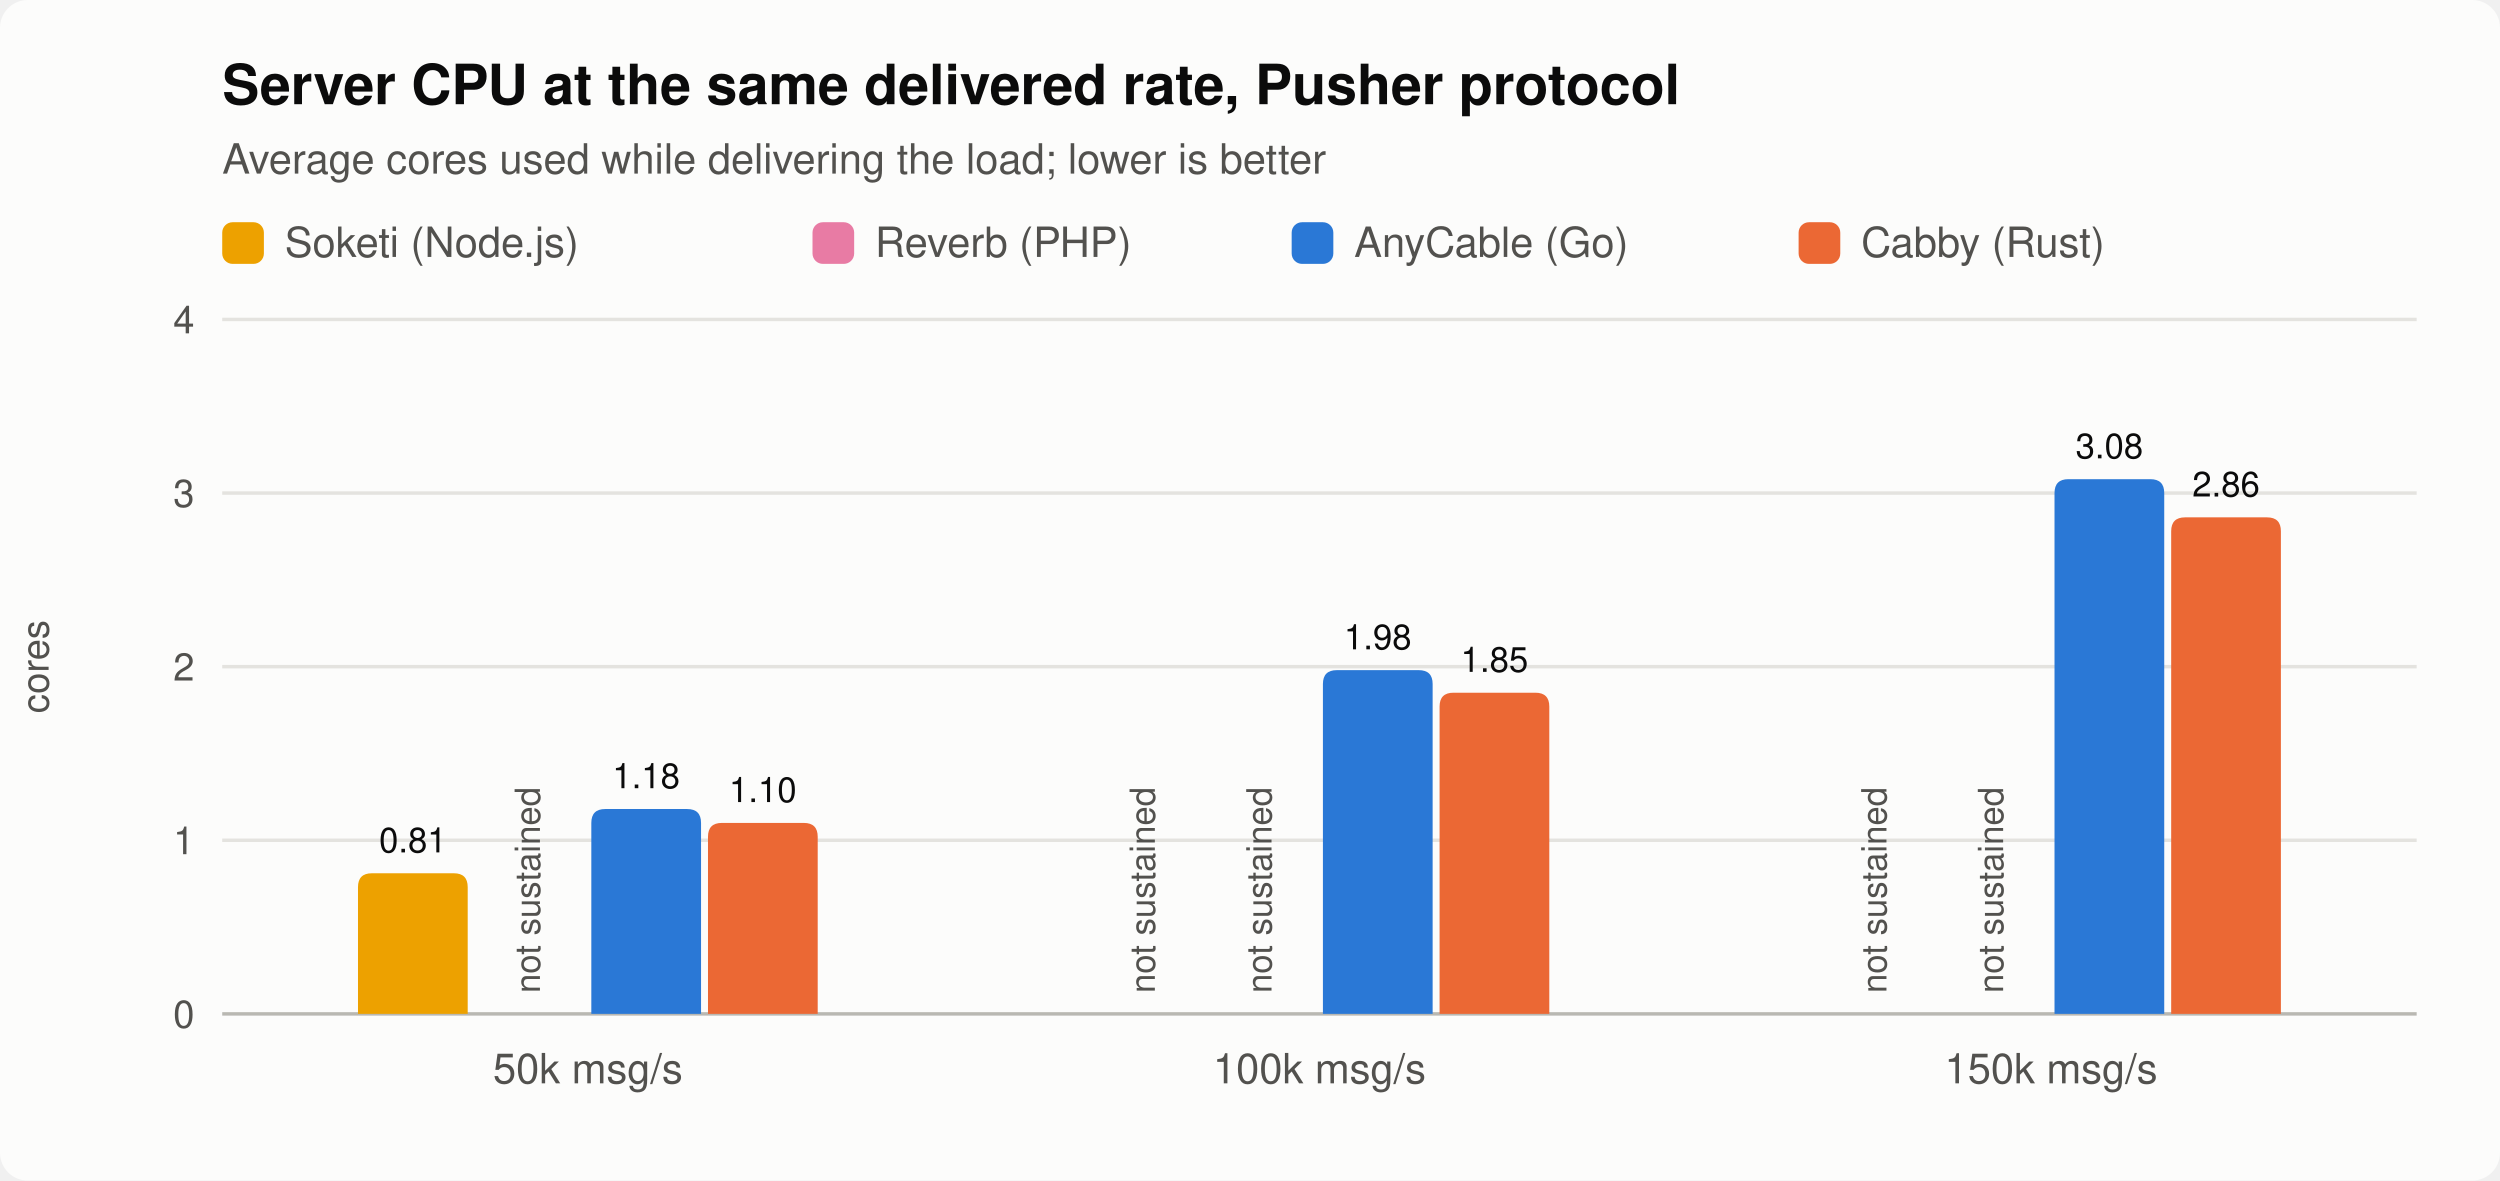
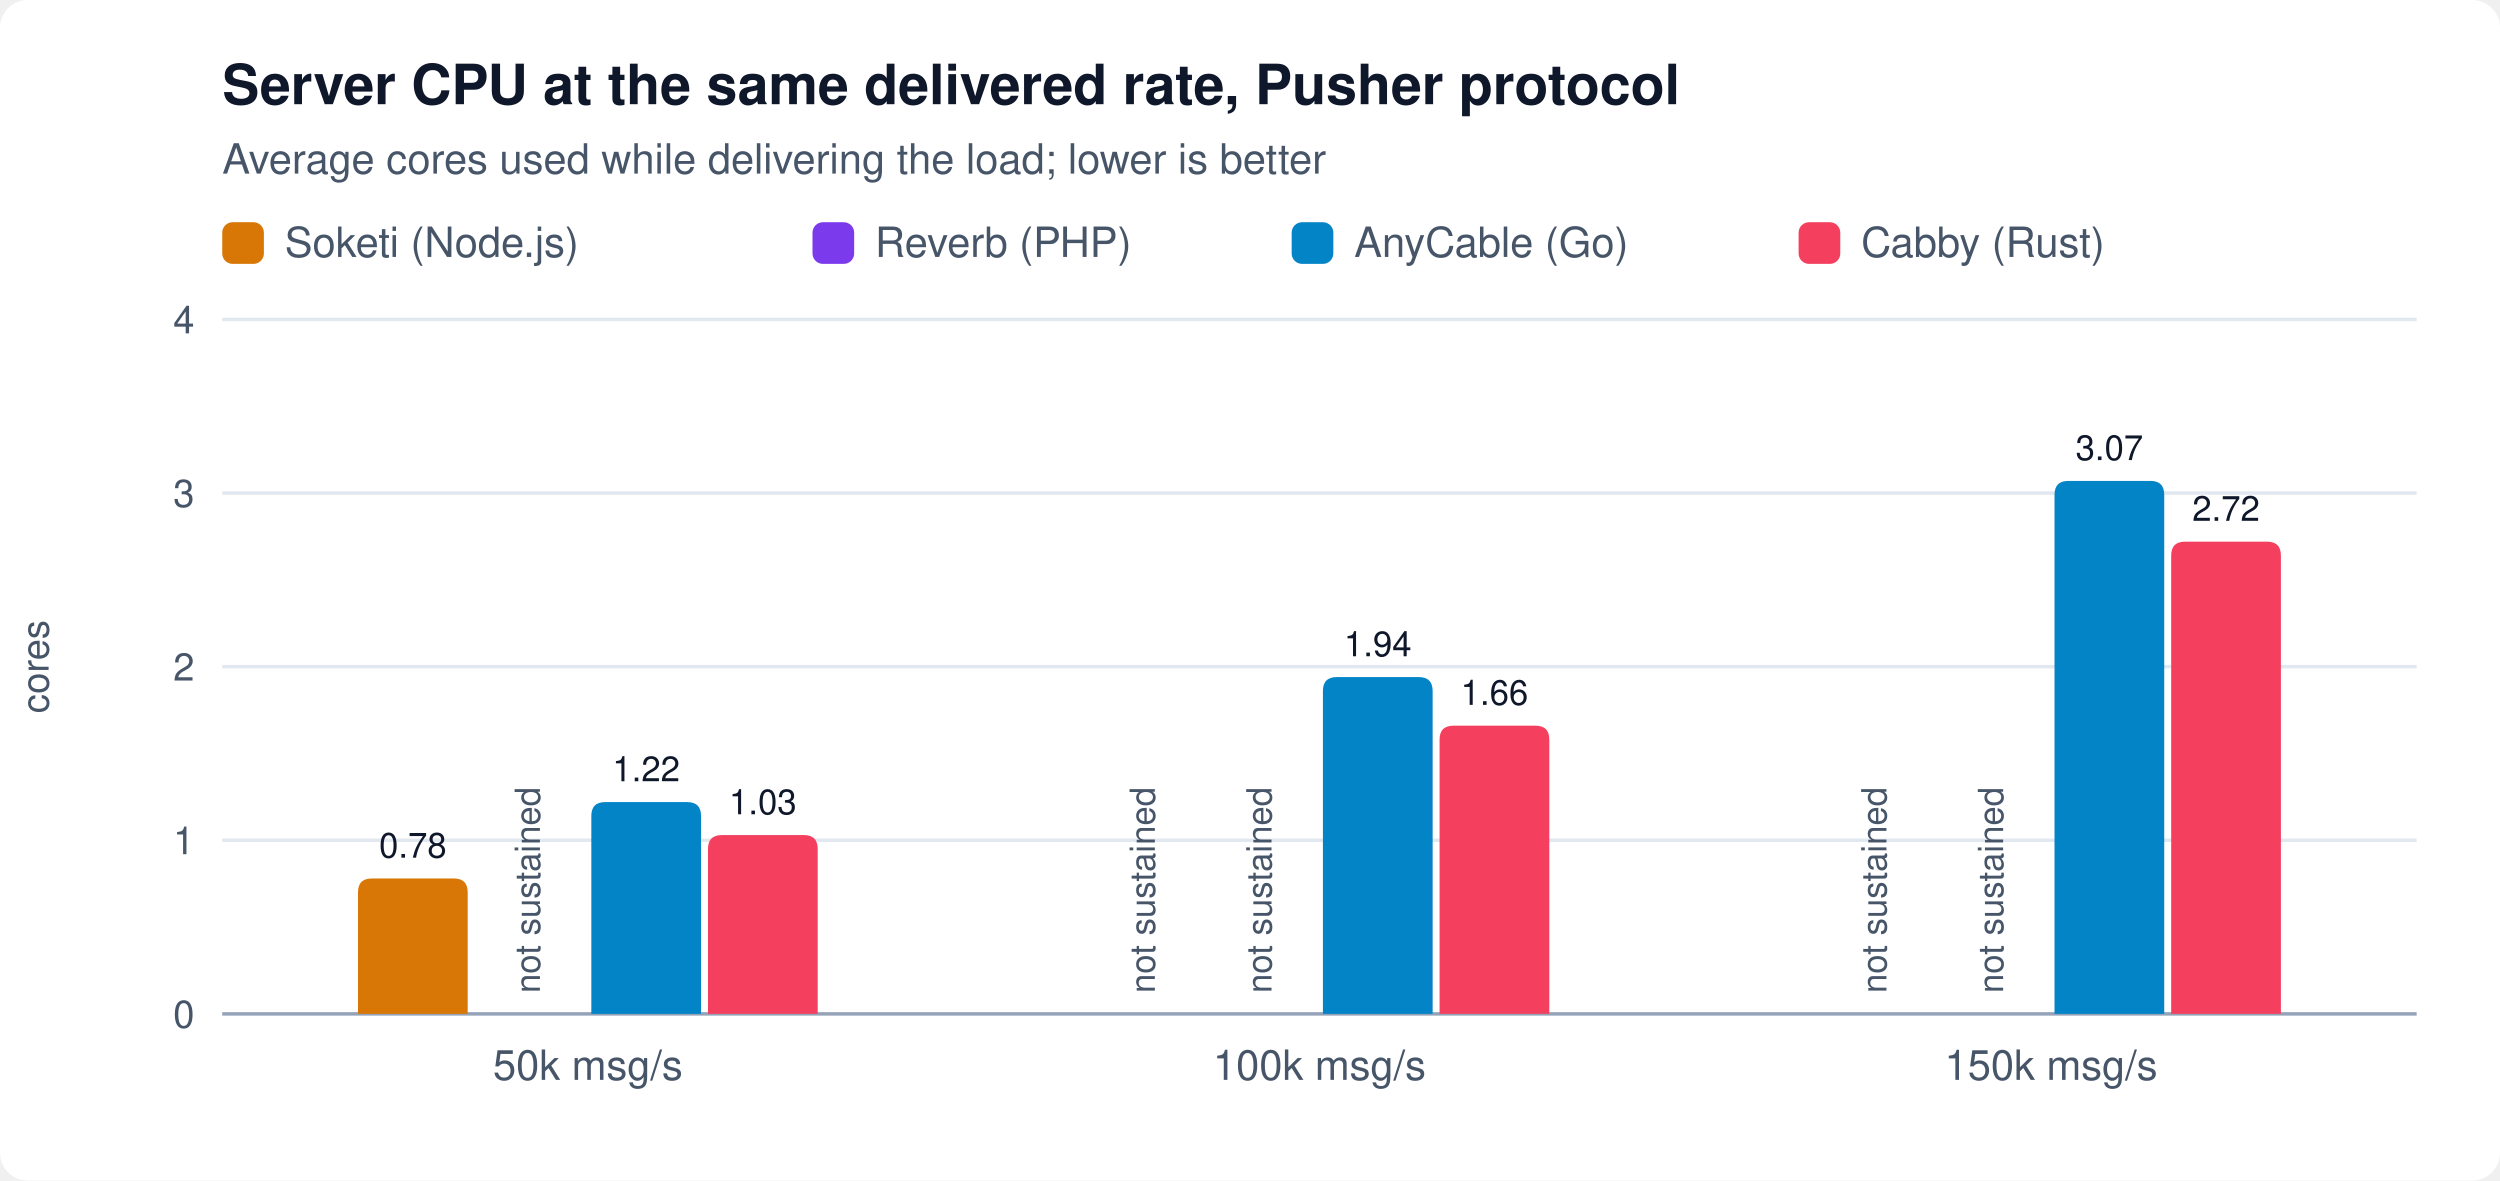
<svg xmlns="http://www.w3.org/2000/svg" viewBox="0 0 720 340" width="720" height="340" role="img" aria-labelledby="t d">
  <style>
-   .surface { fill: #fcfcfb; } .actioncable { fill: #1baf7a; } .anycable-go { fill: #2a78d6; } .cabby { fill: #eb6834; }
-   .soketi { fill: #eda100; } .reverb { fill: #e87ba4; }
-   .t1 { fill: #0b0b0b; } .t2 { fill: #52514e; } .grid { stroke: #e4e3df; } .axis { stroke: #b9b8b2; }
+   .surface { fill: #ffffff; } .actioncable { fill: #059669; } .anycable-go { fill: #0284c7; } .cabby { fill: #f43f5e; }
+   .soketi { fill: #d97706; } .reverb { fill: #7c3aed; }
+   .t1 { fill: #0f172a; } .t2 { fill: #475569; } .grid { stroke: #e2e8f0; } .axis { stroke: #94a3b8; }
  @media (prefers-color-scheme: dark) {
-     .surface { fill: #1a1a19; } .actioncable { fill: #199e70; } .anycable-go { fill: #3987e5; } .cabby { fill: #d95926; }
-     .soketi { fill: #c98500; } .reverb { fill: #d55181; }
-     .t1 { fill: #f0efec; } .t2 { fill: #c3c2b7; } .grid { stroke: #383835; } .axis { stroke: #5e5d58; }
+     .surface { fill: #0f172a; } .actioncable { fill: #059669; } .anycable-go { fill: #0ea5e9; } .cabby { fill: #f43f5e; }
+     .soketi { fill: #d97706; } .reverb { fill: #8b5cf6; }
+     .t1 { fill: #f1f5f9; } .t2 { fill: #cbd5e1; } .grid { stroke: #334155; } .axis { stroke: #64748b; }
  }
  text { font-family: -apple-system, BlinkMacSystemFont, "Segoe UI", Helvetica, Arial, sans-serif; }
</style>
  <rect class="surface" width="720" height="340" rx="8" />
  <text class="t1" x="64" y="30" font-size="16" font-weight="600">Server CPU at the same delivered rate, Pusher protocol</text>
  <text class="t2" x="64" y="50" font-size="12">Average cores used while delivering the load; lower is better</text>
  <rect class="soketi" x="64" y="64" width="12" height="12" rx="3" />
  <text class="t2" x="82" y="74" font-size="12">Soketi (Node.js)</text>
  <rect class="reverb" x="234" y="64" width="12" height="12" rx="3" />
  <text class="t2" x="252" y="74" font-size="12">Reverb (PHP)</text>
  <rect class="anycable-go" x="372" y="64" width="12" height="12" rx="3" />
  <text class="t2" x="390" y="74" font-size="12">AnyCable (Go)</text>
  <rect class="cabby" x="518" y="64" width="12" height="12" rx="3" />
  <text class="t2" x="536" y="74" font-size="12">Cabby (Rust)</text>
  <line class="axis" x1="64" x2="696" y1="292.0" y2="292.0" stroke-width="1" />
  <text class="t2" x="56" y="296.0" font-size="11" text-anchor="end">0</text>
  <line class="grid" x1="64" x2="696" y1="242.0" y2="242.0" stroke-width="1" />
  <text class="t2" x="56" y="246.0" font-size="11" text-anchor="end">1</text>
  <line class="grid" x1="64" x2="696" y1="192.0" y2="192.0" stroke-width="1" />
  <text class="t2" x="56" y="196.0" font-size="11" text-anchor="end">2</text>
  <line class="grid" x1="64" x2="696" y1="142.0" y2="142.0" stroke-width="1" />
  <text class="t2" x="56" y="146.0" font-size="11" text-anchor="end">3</text>
  <line class="grid" x1="64" x2="696" y1="92.0" y2="92.0" stroke-width="1" />
  <text class="t2" x="56" y="96.0" font-size="11" text-anchor="end">4</text>
  <text class="t2" x="14" y="192" font-size="11" transform="rotate(-90 14 192)" text-anchor="middle">cores</text>
-   <path class="soketi" d="M103.1,292.0 V255.5 Q103.1,251.5 107.1,251.5 H130.7 Q134.7,251.5 134.7,255.5 V292.0 Z" />
-   <text class="t1" x="118.9" y="245.5" font-size="10" text-anchor="middle">0.81</text>
+   <path class="soketi" d="M103.1,292.0 V257.0 Q103.1,253.0 107.1,253.0 H130.7 Q134.7,253.0 134.7,257.0 V292.0 Z" />
+   <text class="t1" x="118.9" y="247.0" font-size="10" text-anchor="middle">0.78</text>
  <text class="t2" x="155.5" y="286.0" font-size="10" transform="rotate(-90 155.5 286.0)">not sustained</text>
-   <path class="anycable-go" d="M170.3,292.0 V237.0 Q170.3,233.0 174.3,233.0 H197.9 Q201.9,233.0 201.9,237.0 V292.0 Z" />
-   <text class="t1" x="186.1" y="227.0" font-size="10" text-anchor="middle">1.18</text>
-   <path class="cabby" d="M203.9,292.0 V241.0 Q203.9,237.0 207.9,237.0 H231.5 Q235.5,237.0 235.5,241.0 V292.0 Z" />
-   <text class="t1" x="219.7" y="231.0" font-size="10" text-anchor="middle">1.10</text>
-   <text class="t2" x="169.3" y="312" font-size="12" text-anchor="middle">50k msg/s</text>
+   <path class="anycable-go" d="M170.3,292.0 V235.0 Q170.3,231.0 174.3,231.0 H197.9 Q201.9,231.0 201.9,235.0 V292.0 Z" />
+   <text class="t1" x="186.1" y="225.0" font-size="10" text-anchor="middle">1.22</text>
+   <path class="cabby" d="M203.9,292.0 V244.5 Q203.9,240.5 207.9,240.5 H231.5 Q235.5,240.5 235.5,244.5 V292.0 Z" />
+   <text class="t1" x="219.7" y="234.5" font-size="10" text-anchor="middle">1.03</text>
+   <text class="t2" x="169.3" y="311" font-size="12" text-anchor="middle">50k msg/s</text>
  <text class="t2" x="332.6" y="286.0" font-size="10" transform="rotate(-90 332.6 286.0)">not sustained</text>
  <text class="t2" x="366.2" y="286.0" font-size="10" transform="rotate(-90 366.2 286.0)">not sustained</text>
-   <path class="anycable-go" d="M381.0,292.0 V197.0 Q381.0,193.0 385.0,193.0 H408.6 Q412.6,193.0 412.6,197.0 V292.0 Z" />
-   <text class="t1" x="396.8" y="187.0" font-size="10" text-anchor="middle">1.98</text>
-   <path class="cabby" d="M414.6,292.0 V203.5 Q414.6,199.5 418.6,199.5 H442.2 Q446.2,199.5 446.2,203.5 V292.0 Z" />
-   <text class="t1" x="430.4" y="193.5" font-size="10" text-anchor="middle">1.85</text>
-   <text class="t2" x="380.0" y="312" font-size="12" text-anchor="middle">100k msg/s</text>
+   <path class="anycable-go" d="M381.0,292.0 V199.0 Q381.0,195.0 385.0,195.0 H408.6 Q412.6,195.0 412.6,199.0 V292.0 Z" />
+   <text class="t1" x="396.8" y="189.0" font-size="10" text-anchor="middle">1.94</text>
+   <path class="cabby" d="M414.6,292.0 V213.0 Q414.6,209.0 418.6,209.0 H442.2 Q446.2,209.0 446.2,213.0 V292.0 Z" />
+   <text class="t1" x="430.4" y="203.0" font-size="10" text-anchor="middle">1.66</text>
+   <text class="t2" x="380.0" y="311" font-size="12" text-anchor="middle">100k msg/s</text>
  <text class="t2" x="543.3" y="286.0" font-size="10" transform="rotate(-90 543.3 286.0)">not sustained</text>
  <text class="t2" x="576.9" y="286.0" font-size="10" transform="rotate(-90 576.9 286.0)">not sustained</text>
-   <path class="anycable-go" d="M591.7,292.0 V142.0 Q591.7,138.0 595.7,138.0 H619.3 Q623.3,138.0 623.3,142.0 V292.0 Z" />
-   <text class="t1" x="607.5" y="132.0" font-size="10" text-anchor="middle">3.08</text>
-   <path class="cabby" d="M625.3,292.0 V153.0 Q625.3,149.0 629.3,149.0 H652.9 Q656.9,149.0 656.9,153.0 V292.0 Z" />
-   <text class="t1" x="641.1" y="143.0" font-size="10" text-anchor="middle">2.86</text>
-   <text class="t2" x="590.7" y="312" font-size="12" text-anchor="middle">150k msg/s</text>
+   <path class="anycable-go" d="M591.7,292.0 V142.5 Q591.7,138.5 595.7,138.5 H619.3 Q623.3,138.5 623.3,142.5 V292.0 Z" />
+   <text class="t1" x="607.5" y="132.5" font-size="10" text-anchor="middle">3.07</text>
+   <path class="cabby" d="M625.3,292.0 V160.0 Q625.3,156.0 629.3,156.0 H652.9 Q656.9,156.0 656.9,160.0 V292.0 Z" />
+   <text class="t1" x="641.1" y="150.0" font-size="10" text-anchor="middle">2.72</text>
+   <text class="t2" x="590.7" y="311" font-size="12" text-anchor="middle">150k msg/s</text>
</svg>
